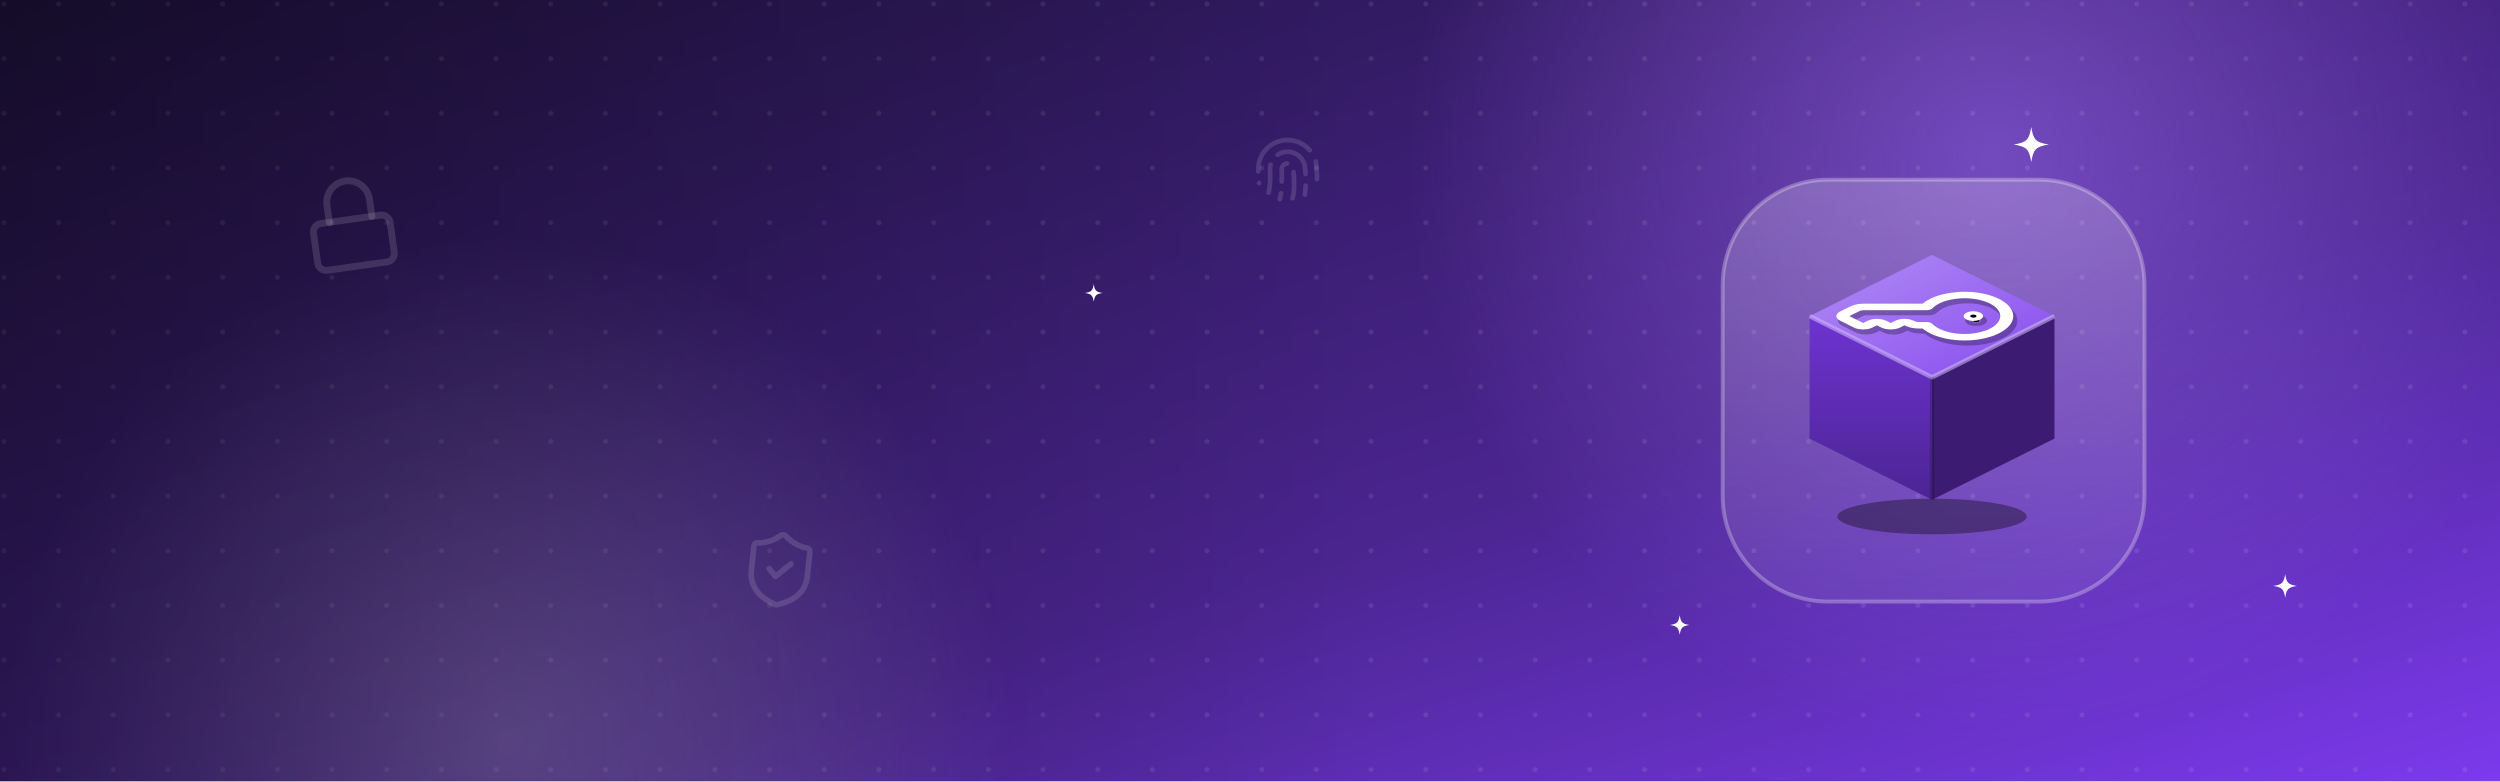
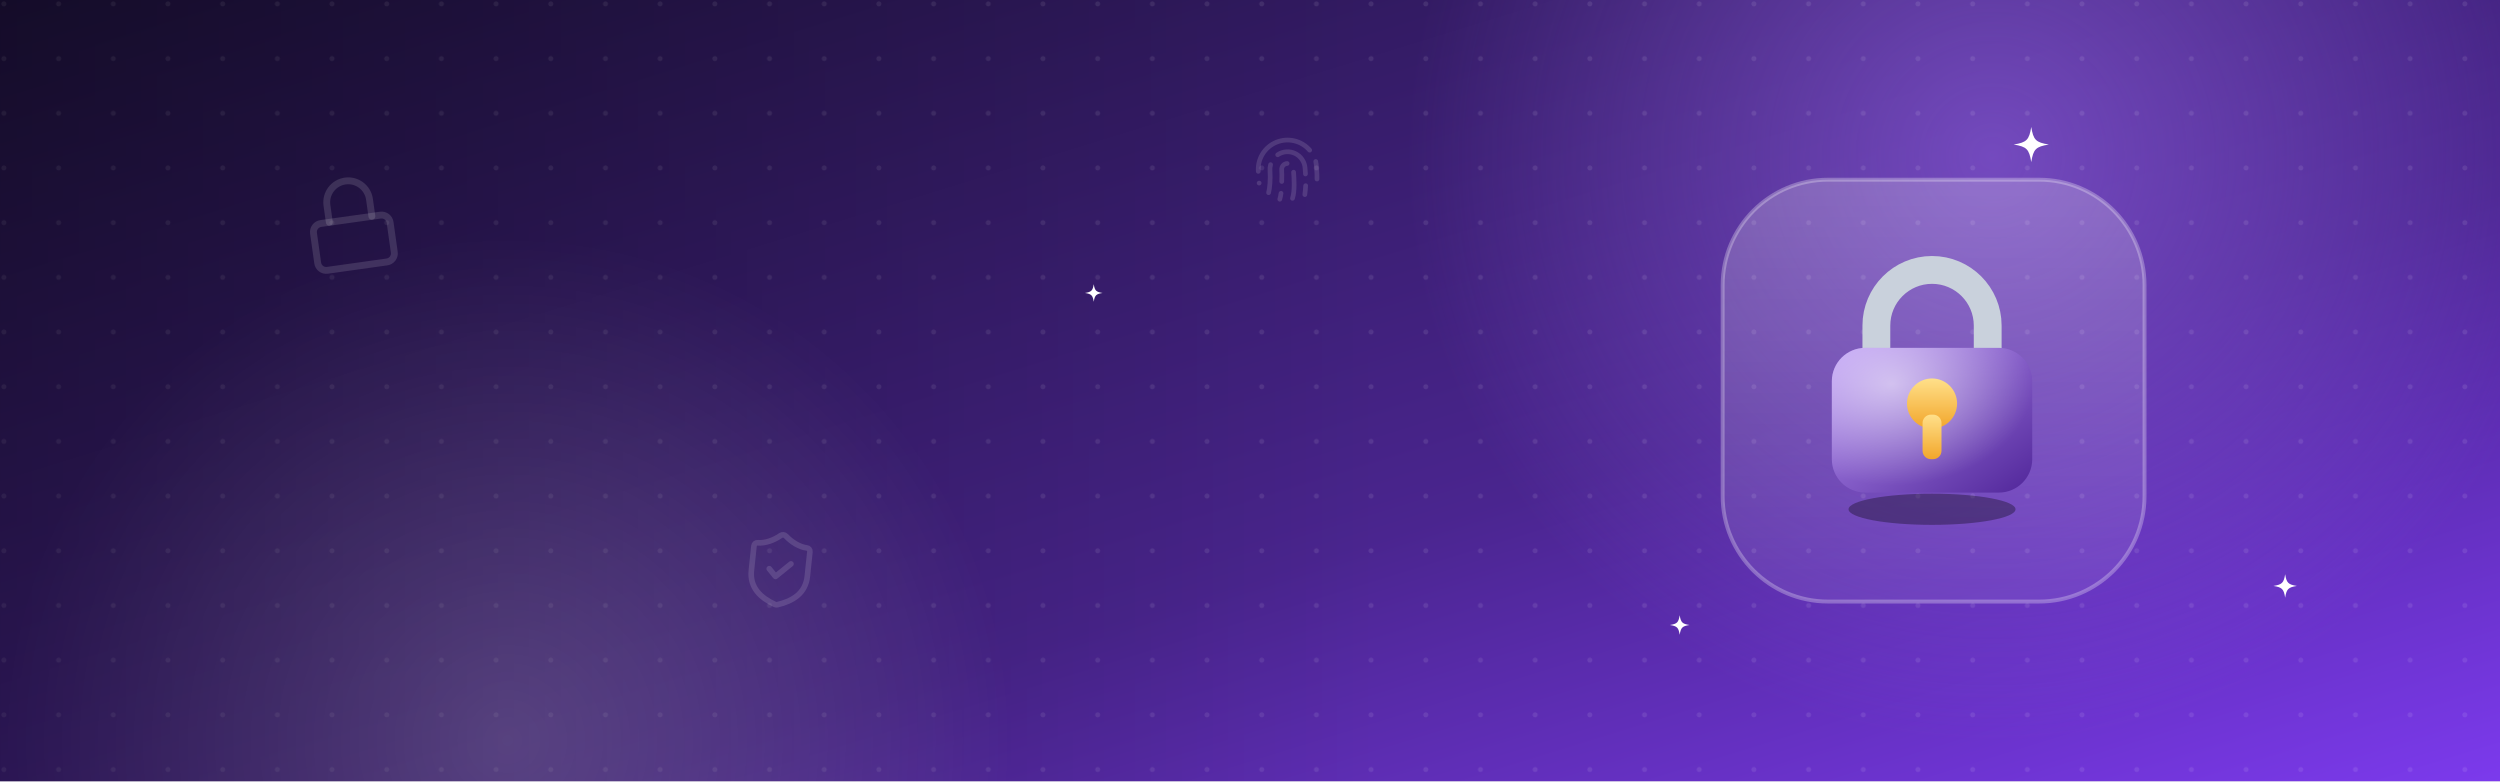
<svg xmlns="http://www.w3.org/2000/svg" viewBox="0 0 1280 400" role="img" aria-hidden="true">
  <defs>
    <linearGradient id="bg" x1="0" y1="0" x2="1" y2="1">
      <stop offset="0" stop-color="#1f123e" />
      <stop offset=".62" stop-color="#4a258f" />
      <stop offset="1" stop-color="#7c3aed" />
    </linearGradient>
    <radialGradient id="o1">
      <stop offset="0" stop-color="#9d6bf2" stop-opacity=".55" />
      <stop offset="1" stop-color="#9d6bf2" stop-opacity="0" />
    </radialGradient>
    <radialGradient id="o2">
      <stop offset="0" stop-color="#ffffff" stop-opacity=".22" />
      <stop offset="1" stop-color="#ffffff" stop-opacity="0" />
    </radialGradient>
    <pattern id="dots" width="28" height="28" patternUnits="userSpaceOnUse">
      <circle cx="2" cy="2" r="1.3" fill="#ffffff" fill-opacity=".09" />
    </pattern>
    <linearGradient id="glass" x1="0" y1="0" x2="0" y2="1">
      <stop offset="0" stop-color="#ffffff" stop-opacity=".22" />
      <stop offset="1" stop-color="#ffffff" stop-opacity=".06" />
    </linearGradient>
    <linearGradient id="fade" x1="0" y1="0" x2="1" y2="0">
      <stop offset="0" stop-color="#000" stop-opacity=".35" />
      <stop offset=".55" stop-color="#000" stop-opacity="0" />
    </linearGradient>
-     <linearGradient id="bbt" x1="0" y1="0" x2="1" y2="1">
-       <stop offset="0" stop-color="#b38df5" />
-       <stop offset="1" stop-color="#864aee" />
+     <linearGradient id="bbm" x1="0" y1="0" x2="1" y2="1">
+       <stop offset="0" stop-color="#b793f5" />
+       <stop offset="1" stop-color="#51269a" />
    </linearGradient>
-     <linearGradient id="bbl" x1="0" y1="0" x2="0" y2="1">
-       <stop offset="0" stop-color="#6d33d1" />
-       <stop offset="1" stop-color="#4d2493" />
+     <linearGradient id="bbv" x1="0" y1="0" x2="0" y2="1">
+       <stop offset="0" stop-color="#b793f5" />
+       <stop offset="1" stop-color="#7c3aed" />
    </linearGradient>
-     <linearGradient id="bbsh" x1="0" y1="0" x2="1" y2="0">
+     <linearGradient id="bbw" x1="0" y1="0" x2="0" y2="1">
+       <stop offset="0" stop-color="#ffffff" />
+       <stop offset="1" stop-color="#dfe5ee" />
+     </linearGradient>
+     <linearGradient id="bbg" x1="0" y1="0" x2="0" y2="1">
+       <stop offset="0" stop-color="#ffe08a" />
+       <stop offset="1" stop-color="#f2a62b" />
+     </linearGradient>
+     <radialGradient id="bbh" cx=".3" cy=".25" r=".7">
+       <stop offset="0" stop-color="#fff" stop-opacity=".55" />
+       <stop offset="1" stop-color="#fff" stop-opacity="0" />
+     </radialGradient>
+     <linearGradient id="bbs" x1="0" y1="0" x2="1" y2="0">
      <stop offset="0" stop-color="#fff" stop-opacity="0" />
-       <stop offset=".5" stop-color="#fff" stop-opacity=".55" />
+       <stop offset=".5" stop-color="#fff" stop-opacity=".6" />
      <stop offset="1" stop-color="#fff" stop-opacity="0" />
    </linearGradient>
-     <clipPath id="bbc">
-       <path d="M32 10 L54 21 L32 32 L10 21 Z" />
-     </clipPath>
  </defs>
  <style>.b1,.b2,.f,.s,.k{transform-box:fill-box;transform-origin:50% 50%}
@keyframes b1{to{transform:translate(-90px,40px) scale(1.15)}}@keyframes b2{to{transform:translate(70px,-30px) scale(.9)}}
@keyframes f{0%,100%{transform:translateY(0)}50%{transform:translateY(-10px)}}
@keyframes s{0%,100%{opacity:.25;transform:scale(.5) rotate(0)}50%{opacity:.95;transform:scale(1) rotate(45deg)}}
@keyframes k{0%,100%{transform:translateY(0)}50%{transform:translateY(-6px)}}
.b1{animation:b1 16s ease-in-out infinite alternate}.b2{animation:b2 19s ease-in-out infinite alternate}
.f{animation:f 9s ease-in-out infinite}.f1{animation-duration:11s;animation-delay:-3s}.f2{animation-duration:13s;animation-delay:-6s}
.s{animation:s 3.4s ease-in-out infinite}.k{animation:k 6s ease-in-out infinite}
- @media (prefers-reduced-motion:reduce){.b1,.b2,.f,.s,.k{animation:none!important}}.bbbob,.bbshadow{transform-box:fill-box;transform-origin:50% 50%}@keyframes bbb{0%,100%{transform:translateY(0)}50%{transform:translateY(-2.2px)}}@keyframes bbsd{0%,100%{transform:scaleX(1);opacity:.35}50%{transform:scaleX(.86);opacity:.22}}@keyframes bbs{0%,55%{transform:translateX(0)}100%{transform:translateX(78px)}}@keyframes bbg{0%,100%{opacity:.9}50%{opacity:1}}.bbbob{animation:bbb 4.2s ease-in-out infinite}.bbshadow{animation:bbsd 4.2s ease-in-out infinite}.bbshine{animation:bbs 5.5s ease-in-out infinite}.bbglow{animation:bbg 4.2s ease-in-out infinite}</style>
+ @media (prefers-reduced-motion:reduce){.b1,.b2,.f,.s,.k{animation:none!important}}.bbfl,.bbpu,.bbbl,.bbsp,.bbwg,.bbri,.bbsd,.bbpop{transform-box:fill-box;transform-origin:50% 50%}.bbgr{transform-box:fill-box;transform-origin:50% 100%}@keyframes bbfl{0%,100%{transform:translateY(0)}50%{transform:translateY(-2px)}}.bbfl{animation:bbfl 4.2s ease-in-out infinite}@keyframes bbsd{0%,100%{transform:scaleX(1);opacity:.32}50%{transform:scaleX(.85);opacity:.2}}.bbsd{animation:bbsd 4.2s ease-in-out infinite}@keyframes bbpu{0%,100%{opacity:.55}50%{opacity:1}}.bbpu{animation:bbpu 2.4s ease-in-out infinite}@keyframes bbbl{0%,44%,56%,100%{opacity:1}50%{opacity:.15}}.bbbl{animation:bbbl 3s steps(1,end) infinite}@keyframes bbsp{to{transform:rotate(360deg)}}.bbsp{animation:bbsp 14s linear infinite}@keyframes bbwg{0%,100%{transform:rotate(-6deg)}50%{transform:rotate(6deg)}}.bbwg{animation:bbwg 3.4s ease-in-out infinite}@keyframes bbri{0%{transform:translateY(2px);opacity:.7}100%{transform:translateY(-3.5px);opacity:1}}.bbri{animation:bbri 1.6s ease-in-out infinite alternate}@keyframes bbgr{0%,100%{transform:scaleY(.55)}50%{transform:scaleY(1)}}.bbgr{animation:bbgr 2.8s ease-in-out infinite}@keyframes bbpop{0%,100%{transform:scale(.9)}50%{transform:scale(1.08)}}.bbpop{animation:bbpop 2.6s ease-in-out infinite}@keyframes bbsh{0%,60%{transform:translateX(-30px)}100%{transform:translateX(70px)}}.bbsh{animation:bbsh 5s ease-in-out infinite}@keyframes bbdash{to{stroke-dashoffset:-40}}.bbdash{animation:bbdash 2.4s linear infinite}@keyframes bbsw{0%,100%{transform:rotate(-50deg)}50%{transform:rotate(35deg)}}</style>
  <rect width="1280" height="400" fill="url(#bg)" />
  <circle class="b1" cx="1020" cy="80" r="300" fill="url(#o1)" />
  <circle class="b2" cx="260" cy="380" r="260" fill="url(#o2)" />
  <rect width="1280" height="400" fill="url(#dots)" />
  <rect width="1280" height="400" fill="url(#fade)" />
  <g transform="translate(150 92) rotate(-8) scale(2.2)">
    <g class="f f0" fill="none" stroke="#ffffff" stroke-opacity=".13" stroke-width="1.6" stroke-linecap="round" stroke-linejoin="round">
      <rect width="18" height="11" x="3" y="11" rx="2" ry="2" />
      <path d="M7 11V7a5 5 0 0 1 10 0v4" />
    </g>
  </g>
  <g transform="translate(380 268) rotate(6) scale(1.8)">
    <g class="f f1" fill="none" stroke="#ffffff" stroke-opacity=".13" stroke-width="1.6" stroke-linecap="round" stroke-linejoin="round">
      <path d="M20 13c0 5-3.5 7.5-7.66 8.95a1 1 0 0 1-.67-.01C7.5 20.5 4 18 4 13V6a1 1 0 0 1 1-1c2 0 4.5-1.2 6.24-2.72a1.17 1.17 0 0 1 1.52 0C14.51 3.81 17 5 19 5a1 1 0 0 1 1 1z" />
      <path d="m9 12 2 2 4-4" />
    </g>
  </g>
  <g transform="translate(640 70) rotate(-4) scale(1.5)">
    <g class="f f2" fill="none" stroke="#ffffff" stroke-opacity=".13" stroke-width="1.6" stroke-linecap="round" stroke-linejoin="round">
      <path d="M12 10a2 2 0 0 0-2 2c0 1.02-.1 2.51-.26 4" />
      <path d="M14 13.12c0 2.38 0 6.38-1 8.88" />
      <path d="M17.29 21.02c.12-.6.43-2.3.5-3.02" />
      <path d="M2 12a10 10 0 0 1 18-6" />
      <path d="M2 16h.01" />
      <path d="M21.8 16c.2-2 .131-5.354 0-6" />
      <path d="M5 19.5C5.5 18 6 15 6 12a6 6 0 0 1 .34-2" />
      <path d="M8.65 22c.21-.66.45-1.32.57-2" />
      <path d="M9 6.8a6 6 0 0 1 9 5.2v2" />
    </g>
  </g>
  <g class="k">
    <rect x="882" y="92" width="216" height="216" rx="54" fill="url(#glass)" stroke="#ffffff" stroke-opacity=".28" stroke-width="2" />
-     <g transform="translate(898 102) scale(2.85)">
-       <g class="bbbob">
-         <ellipse cx="32" cy="57" rx="17" ry="3.2" fill="#000" opacity=".35" class="bbshadow" />
-         <path d="M10 21 L32 32 V54 L10 43 Z" fill="url(#bbl)" />
-         <path d="M54 21 L32 32 V54 L54 43 Z" fill="#3c1c72" />
-         <path d="M32 10 L54 21 L32 32 L10 21 Z" fill="url(#bbt)" />
-         <path d="M10 21 L32 32 L54 21" fill="none" stroke="#d1baf9" stroke-opacity=".55" stroke-width=".8" stroke-linejoin="round" />
-         <path d="M32 32 V54" stroke="#000" stroke-opacity=".18" stroke-width=".8" />
-         <g clip-path="url(#bbc)">
-           <rect class="bbshine" x="-14" y="6" width="14" height="30" fill="url(#bbsh)" transform="skewX(-25)" />
-         </g>
-         <g transform="translate(.5 .8)">
-           <g transform="matrix(0.825 0.4125 -0.825 0.4125 32 11.100)" fill="none" stroke="#000" stroke-opacity=".28" stroke-width="2.4" stroke-linecap="round" stroke-linejoin="round">
-             <path d="M2.586 17.414A2 2 0 0 0 2 18.828V21a1 1 0 0 0 1 1h3a1 1 0 0 0 1-1v-1a1 1 0 0 1 1-1h1a1 1 0 0 0 1-1v-1a1 1 0 0 1 1-1h.172a2 2 0 0 0 1.414-.586l.814-.814a6.5 6.5 0 1 0-4-4z" />
-             <circle cx="16.5" cy="7.5" r=".5" fill="currentColor" />
-           </g>
-         </g>
-         <g class="bbglow" transform="matrix(0.825 0.4125 -0.825 0.4125 32 11.100)" fill="none" stroke="#fff" stroke-width="2" stroke-linecap="round" stroke-linejoin="round">
-           <path d="M2.586 17.414A2 2 0 0 0 2 18.828V21a1 1 0 0 0 1 1h3a1 1 0 0 0 1-1v-1a1 1 0 0 1 1-1h1a1 1 0 0 0 1-1v-1a1 1 0 0 1 1-1h.172a2 2 0 0 0 1.414-.586l.814-.814a6.5 6.5 0 1 0-4-4z" />
-           <circle cx="16.5" cy="7.5" r=".5" fill="currentColor" />
+     <g transform="translate(898 104) scale(2.85)">
+       <ellipse class="bbsd" cx="32" cy="55" rx="15" ry="2.8" fill="#000" opacity=".32" />
+       <g class="bbfl">
+         <path d="M22 28v-6a10 10 0 0 1 20 0v6" fill="none" stroke="#c9d1dc" stroke-width="5" stroke-linecap="round" />
+         <rect x="14" y="26" width="36" height="26" rx="6" fill="url(#bbm)" />
+         <rect x="14" y="26" width="36" height="26" rx="6" fill="url(#bbh)" />
+         <g class="bbwg" style="transform-origin:32px 39px;transform-box:view-box">
+           <circle cx="32" cy="36" r="4.5" fill="url(#bbg)" />
+           <rect x="30.3" y="38" width="3.4" height="8" rx="1.5" fill="url(#bbg)" />
        </g>
      </g>
    </g>
  </g>
  <g transform="translate(1040 74) scale(0.9)">
    <path class="s" style="animation-delay:0s" d="M0 -10 C1.2 -2.6 2.6 -1.2 10 0 C2.6 1.2 1.2 2.6 0 10 C-1.2 2.6 -2.6 1.2 -10 0 C-2.6 -1.2 -1.2 -2.6 0 -10Z" fill="#ffffff" />
  </g>
  <g transform="translate(1170 300) scale(0.6)">
    <path class="s" style="animation-delay:1.1s" d="M0 -10 C1.2 -2.6 2.6 -1.2 10 0 C2.6 1.2 1.2 2.6 0 10 C-1.2 2.6 -2.6 1.2 -10 0 C-2.6 -1.2 -1.2 -2.6 0 -10Z" fill="#ffffff" />
  </g>
  <g transform="translate(860 320) scale(0.5)">
    <path class="s" style="animation-delay:2.2s" d="M0 -10 C1.2 -2.6 2.6 -1.2 10 0 C2.6 1.2 1.2 2.6 0 10 C-1.2 2.6 -2.6 1.2 -10 0 C-2.6 -1.2 -1.2 -2.6 0 -10Z" fill="#ffffff" />
  </g>
  <g transform="translate(560 150) scale(0.45)">
    <path class="s" style="animation-delay:0.6s" d="M0 -10 C1.2 -2.6 2.6 -1.2 10 0 C2.6 1.2 1.2 2.6 0 10 C-1.2 2.6 -2.6 1.2 -10 0 C-2.6 -1.2 -1.2 -2.6 0 -10Z" fill="#ffffff" />
  </g>
</svg>
